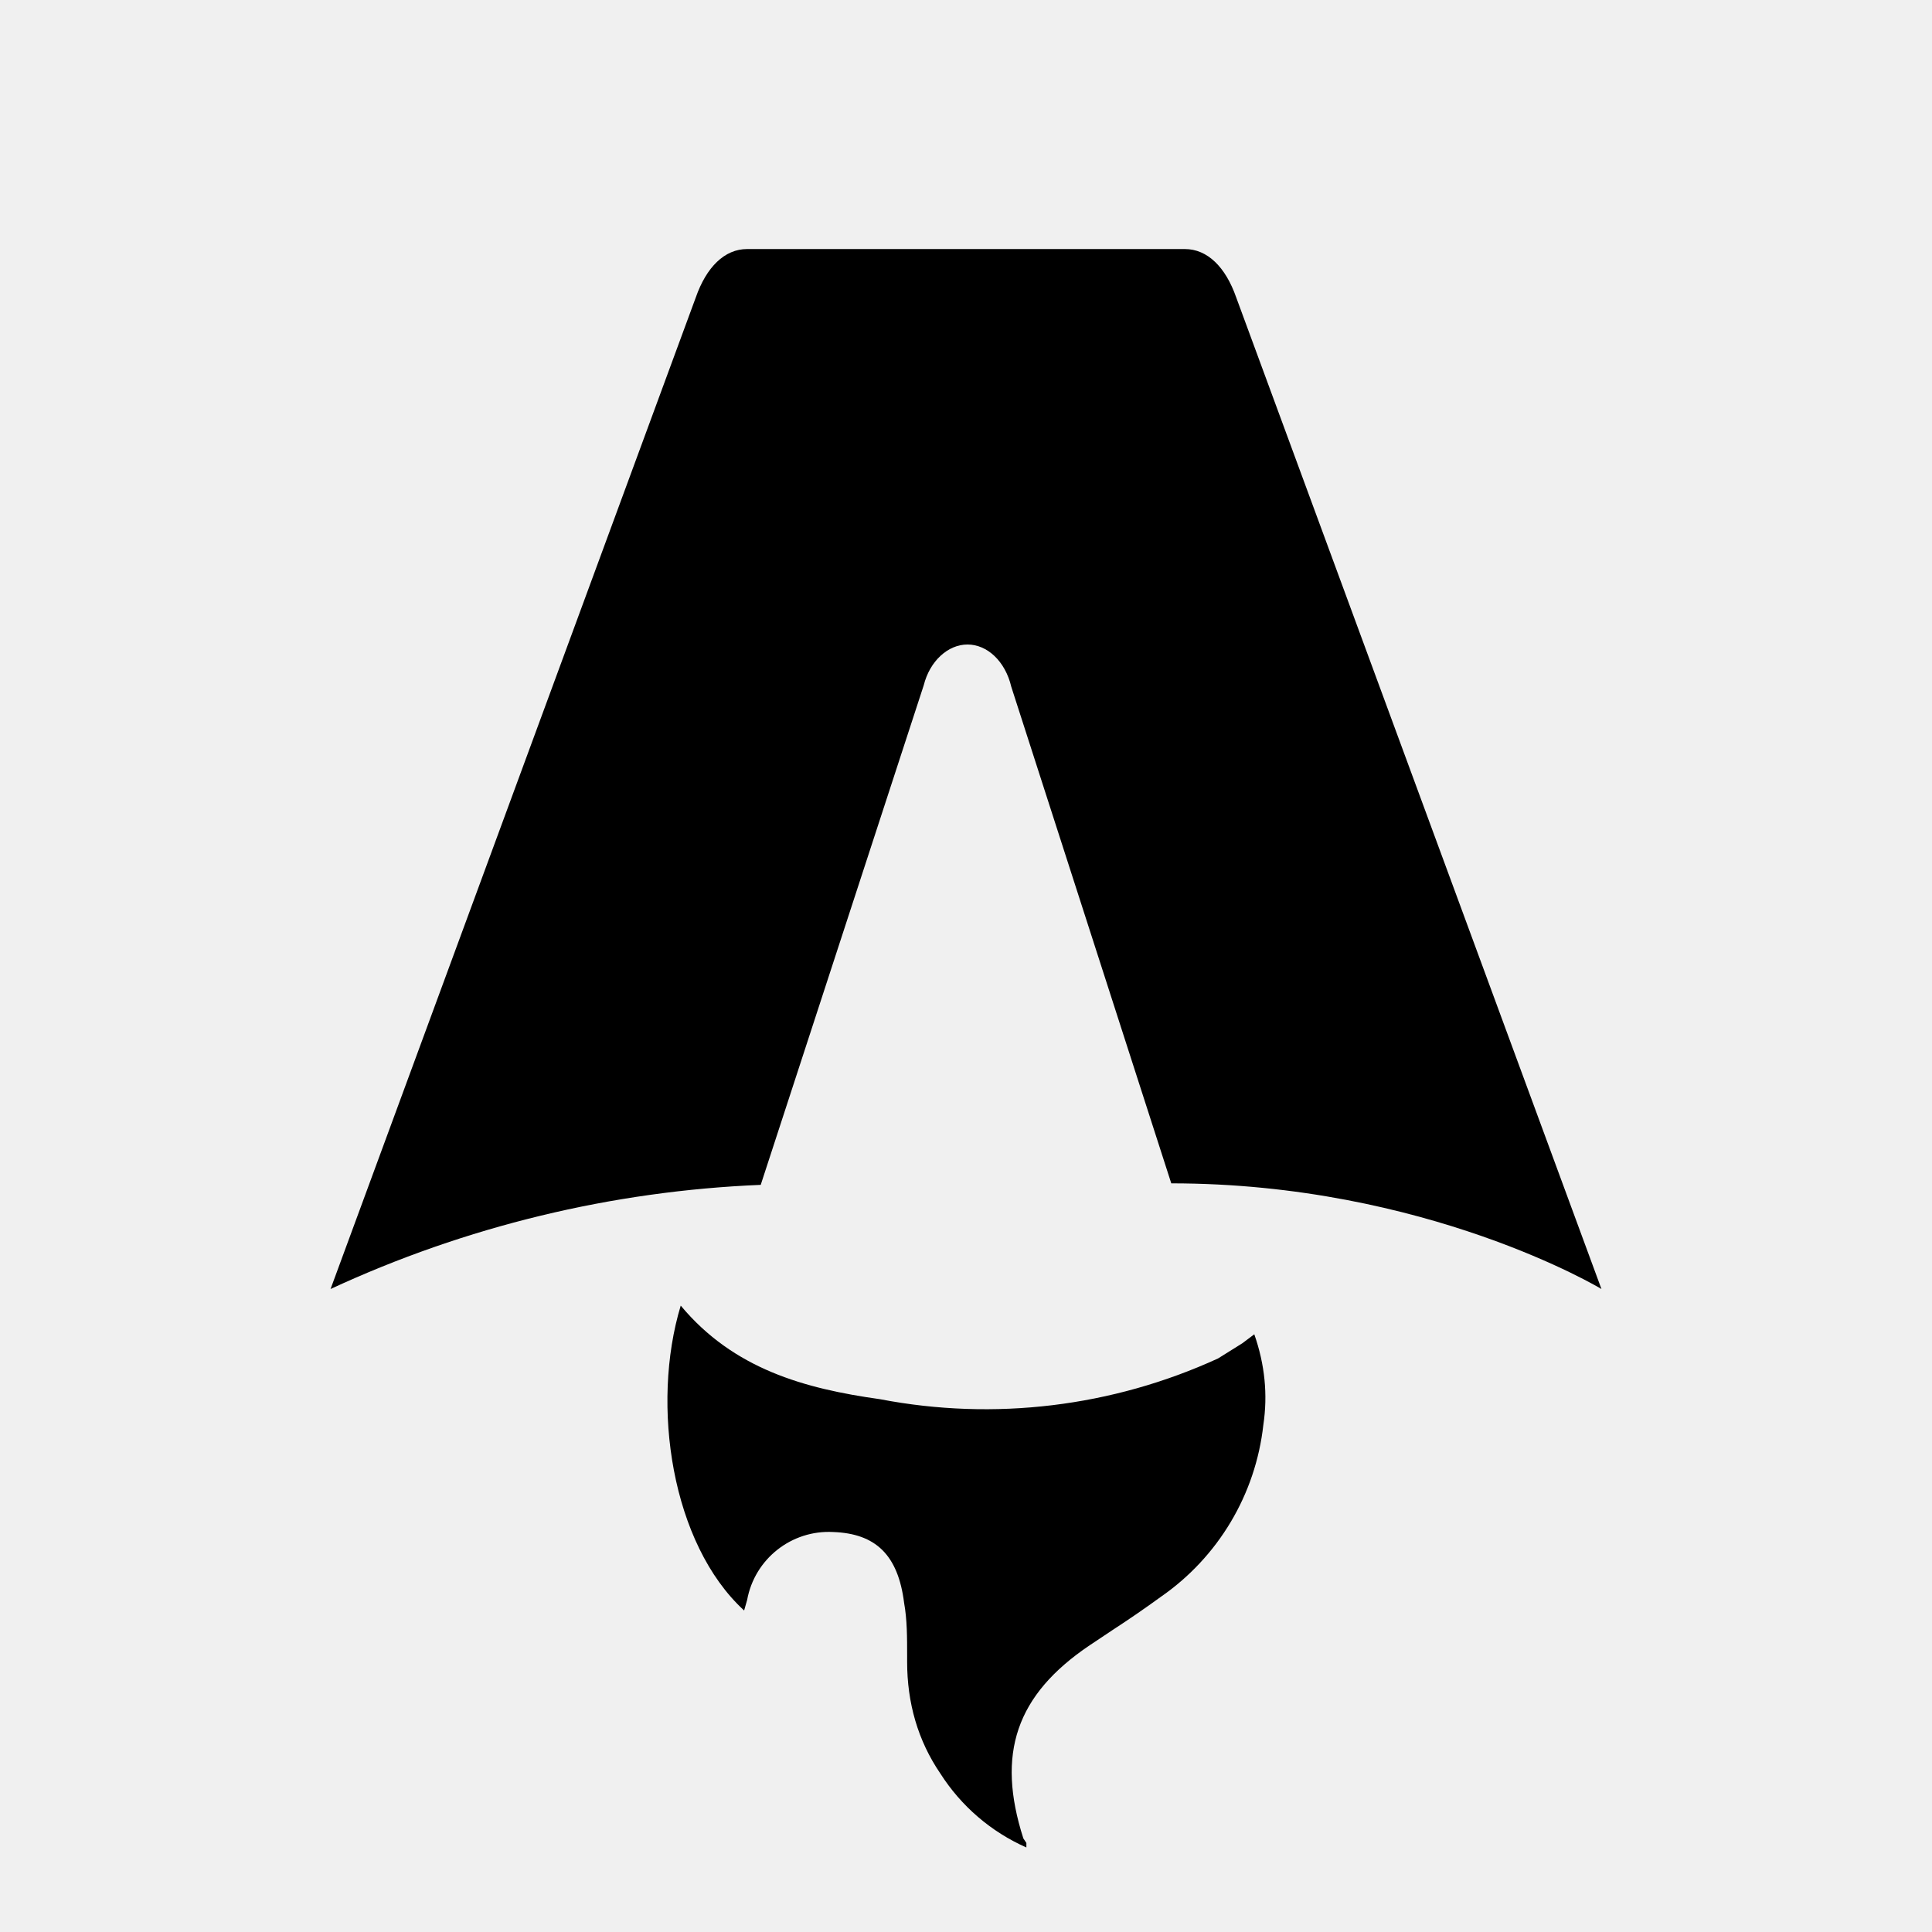
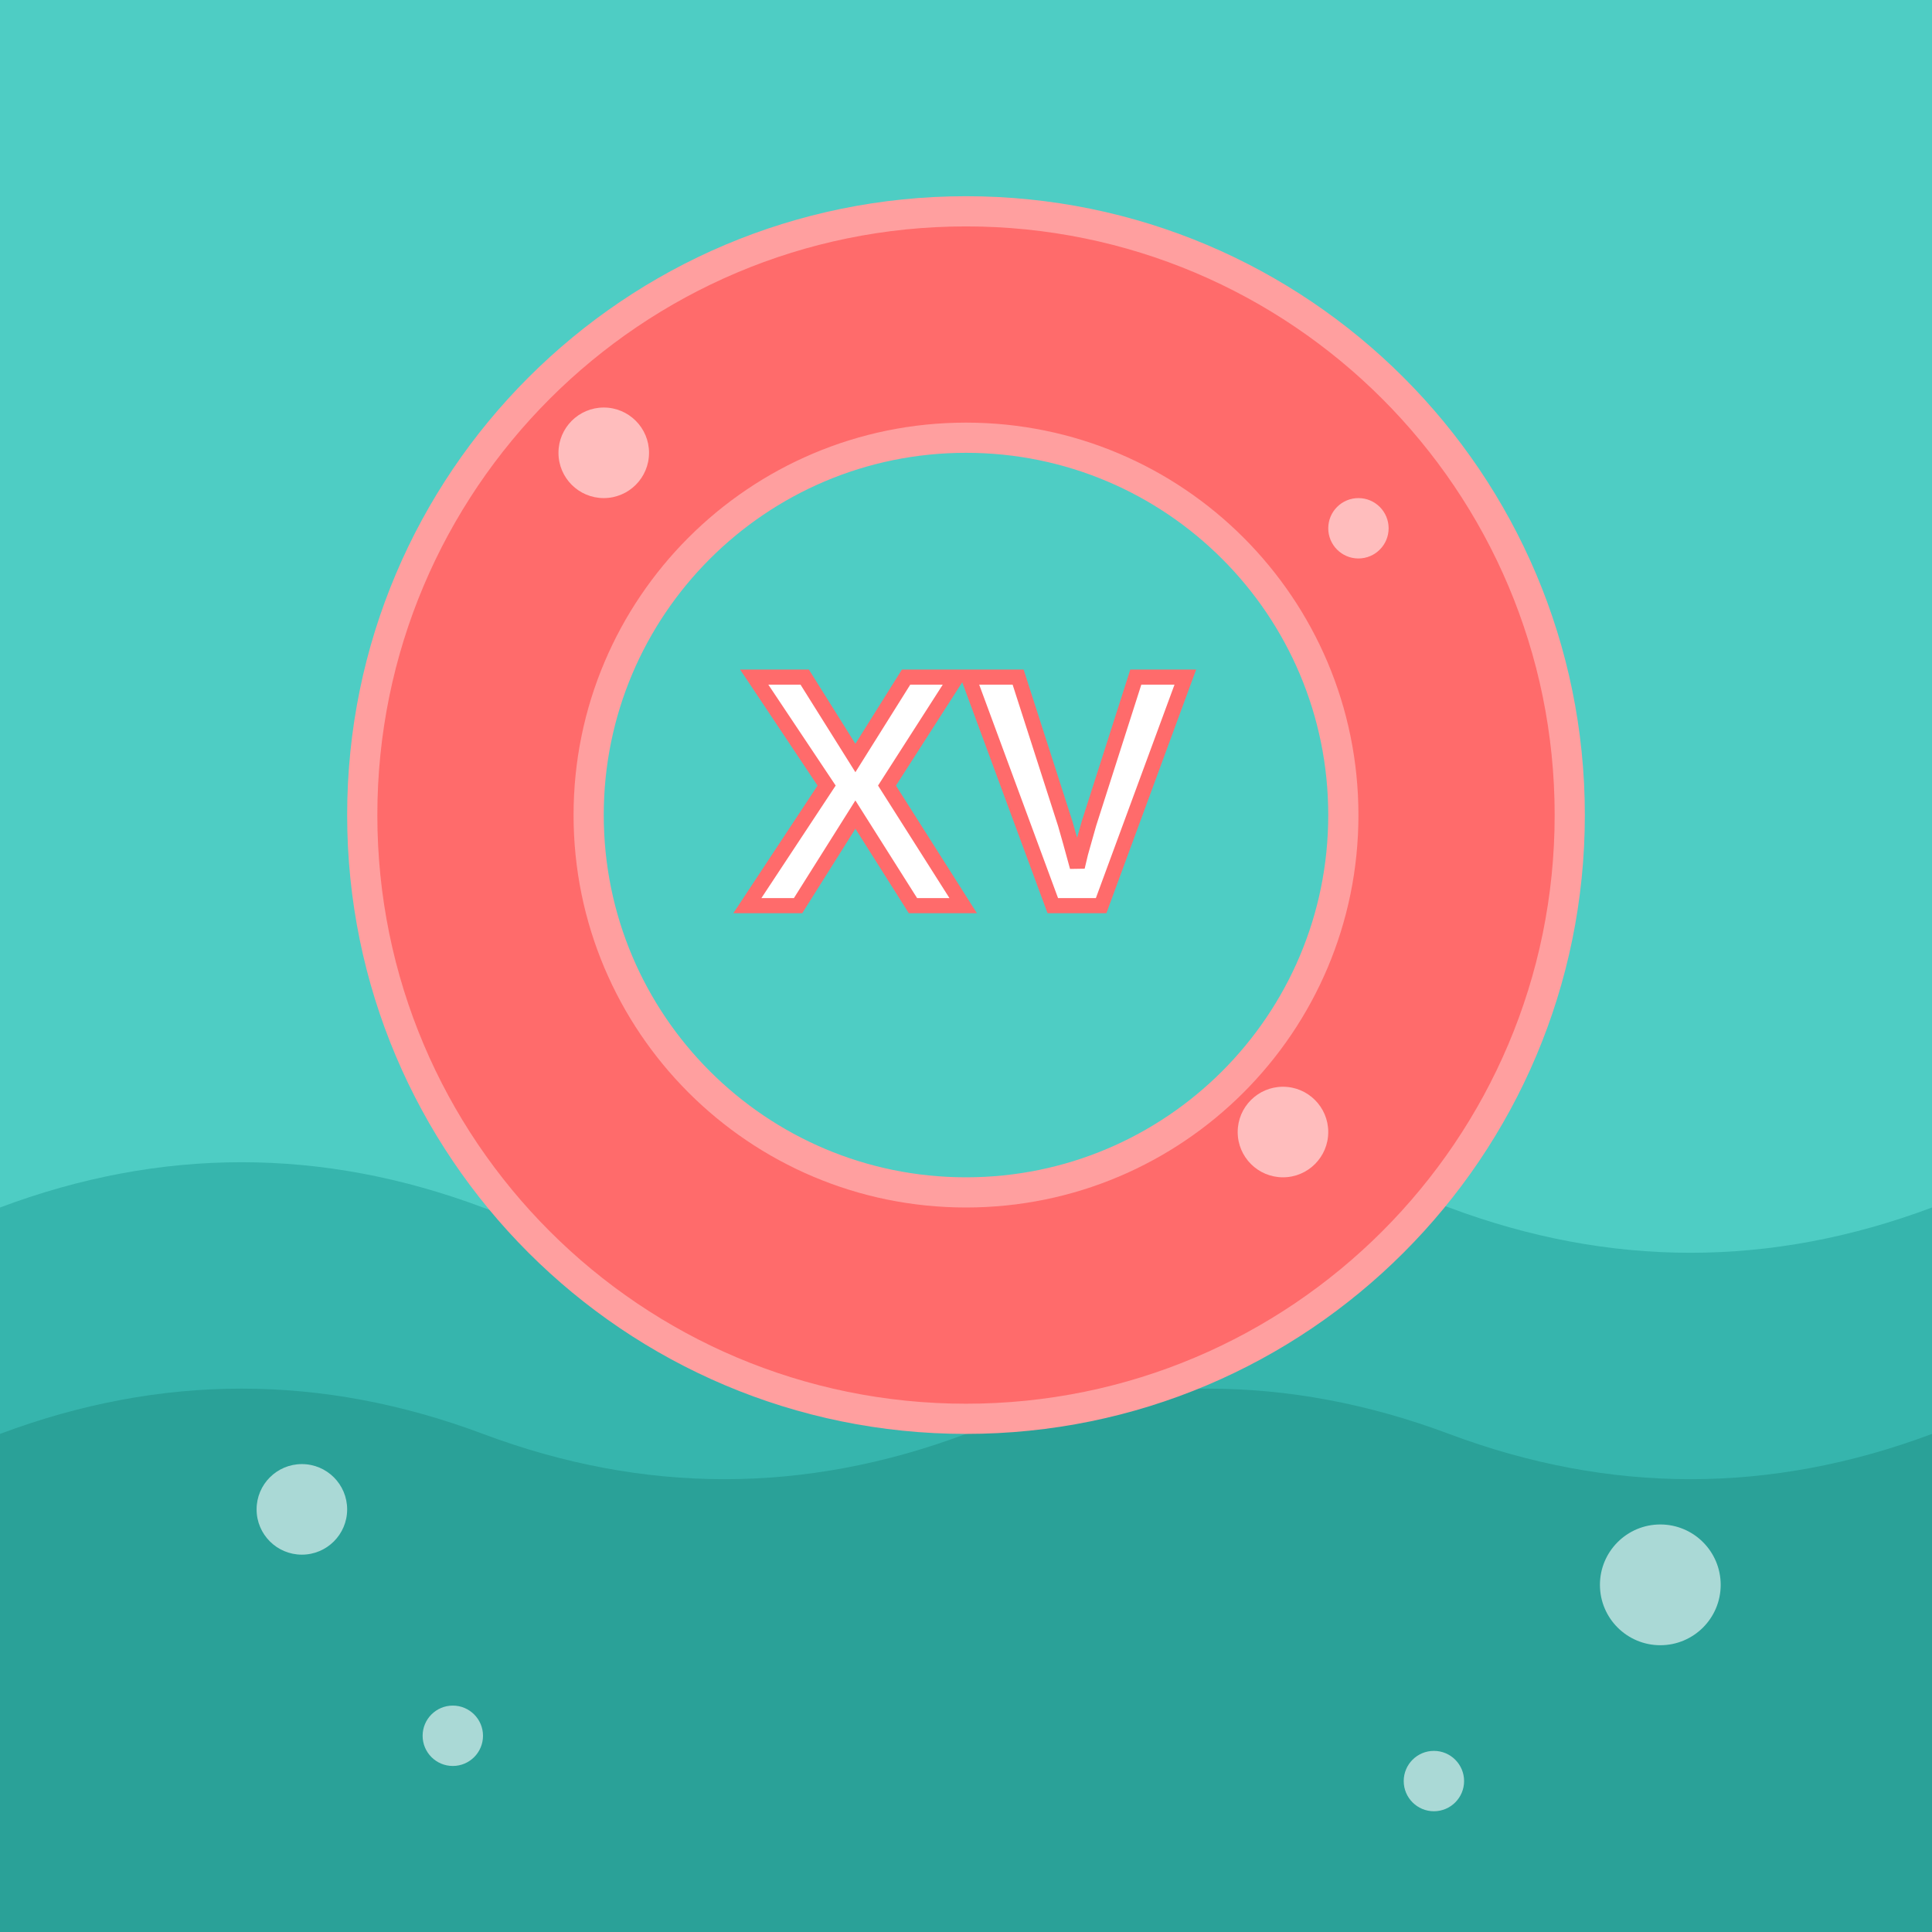
- <svg xmlns="http://www.w3.org/2000/svg" fill="none" viewBox="0 0 128 128">
-   <path d="M50.4 78.5a75.1 75.1 0 0 0-28.5 6.9l24.2-65.7c.7-2 1.9-3.2 3.4-3.2h29c1.5 0 2.7 1.2 3.4 3.2l24.2 65.7s-11.6-7-28.5-7L67 45.5c-.4-1.7-1.6-2.8-2.9-2.8-1.3 0-2.5 1.1-2.9 2.7L50.4 78.5Zm-1.1 28.2Zm-4.2-20.2c-2 6.6-.6 15.8 4.2 20.2a17.5 17.5 0 0 1 .2-.7 5.5 5.5 0 0 1 5.7-4.5c2.8.1 4.3 1.5 4.7 4.7.2 1.1.2 2.3.2 3.5v.4c0 2.7.7 5.2 2.2 7.4a13 13 0 0 0 5.7 4.9v-.3l-.2-.3c-1.8-5.6-.5-9.5 4.4-12.8l1.5-1a73 73 0 0 0 3.2-2.2 16 16 0 0 0 6.8-11.4c.3-2 .1-4-.6-6l-.8.6-1.6 1a37 37 0 0 1-22.4 2.7c-5-.7-9.7-2-13.2-6.2Z" />
+ <svg xmlns="http://www.w3.org/2000/svg" viewBox="0 0 128 128">
+   <rect x="0" y="0" width="128" height="128" fill="#4ECDC4" />
+   <path d="M0 80 Q 16 74, 32 80 Q 48 86, 64 80 Q 80 74, 96 80 Q 112 86, 128 80 L 128 128 L 0 128 Z" fill="#36B5AD" />
+   <path d="M0 95 Q 16 89, 32 95 Q 48 101, 64 95 Q 80 89, 96 95 Q 112 101, 128 95 L 128 128 L 0 128 Z" fill="#2AA198" />
+   <circle cx="64" cy="54" r="40" fill="#FF6B6B" />
+   <circle cx="64" cy="54" r="25" fill="#4ECDC4" />
+   <path d="M64 14 A 40 40 0 0 1 104 54 A 40 40 0 0 1 64 94 A 40 40 0 0 1 24 54 A 40 40 0 0 1 64 14 Z M 64 29 A 25 25 0 0 0 39 54 A 25 25 0 0 0 64 79 A 25 25 0 0 0 89 54 A 25 25 0 0 0 64 29 Z" fill="#FF6B6B" stroke="#FF9F9F" stroke-width="2" />
+   <circle cx="40" cy="30" r="3" fill="#FFBDBD" />
+   <circle cx="90" cy="35" r="2" fill="#FFBDBD" />
+   <circle cx="85" cy="75" r="3" fill="#FFBDBD" />
+   <text x="64" y="60" font-family="Arial, sans-serif" font-size="22" font-weight="bold" text-anchor="middle" fill="white" stroke="#FF6B6B" stroke-width="1">XV</text>
+   <circle cx="20" cy="100" r="3" fill="white" opacity="0.6" />
+   <circle cx="30" cy="115" r="2" fill="white" opacity="0.6" />
+   <circle cx="110" cy="105" r="4" fill="white" opacity="0.6" />
+   <circle cx="95" cy="118" r="2" fill="white" opacity="0.6" />
  <style>
-         path { fill: #000; }
-         @media (prefers-color-scheme: dark) {
-             path { fill: #FFF; }
-         }
-     </style>
+     @media (prefers-color-scheme: dark) {
+       rect { fill: #2AA198; }
+       circle:nth-child(3) { fill: #FF9F9F; }
+       path:nth-child(5) { stroke: #FFCACA; }
+     }
+   </style>
</svg>
